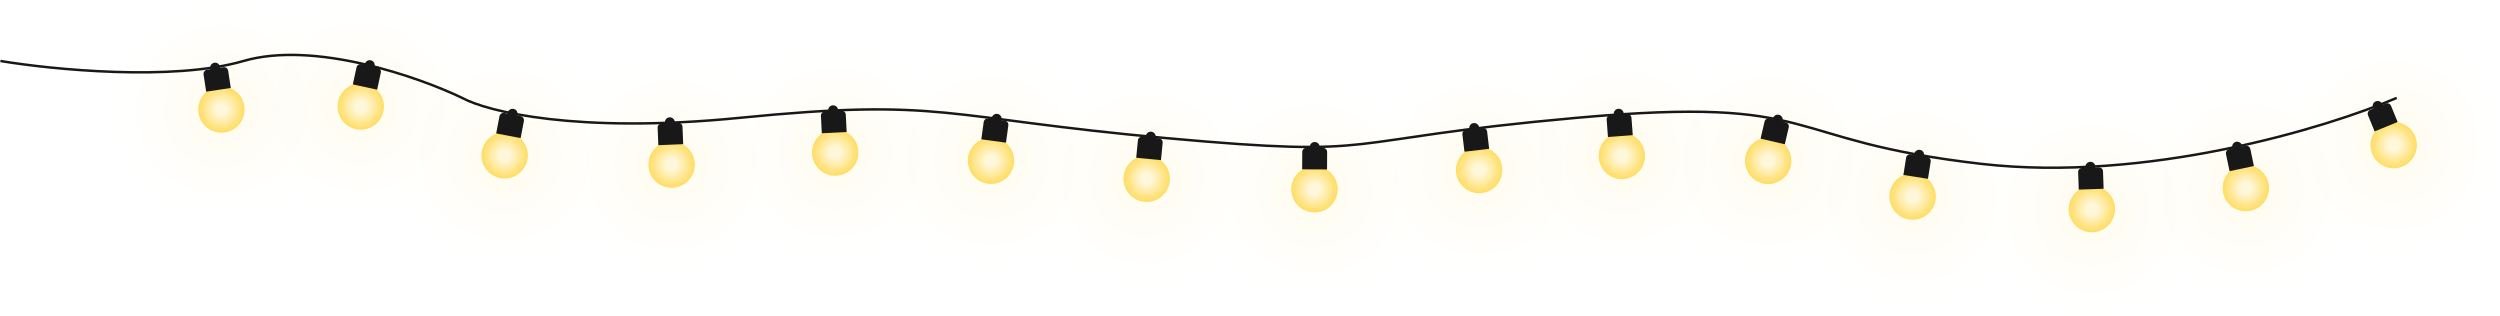
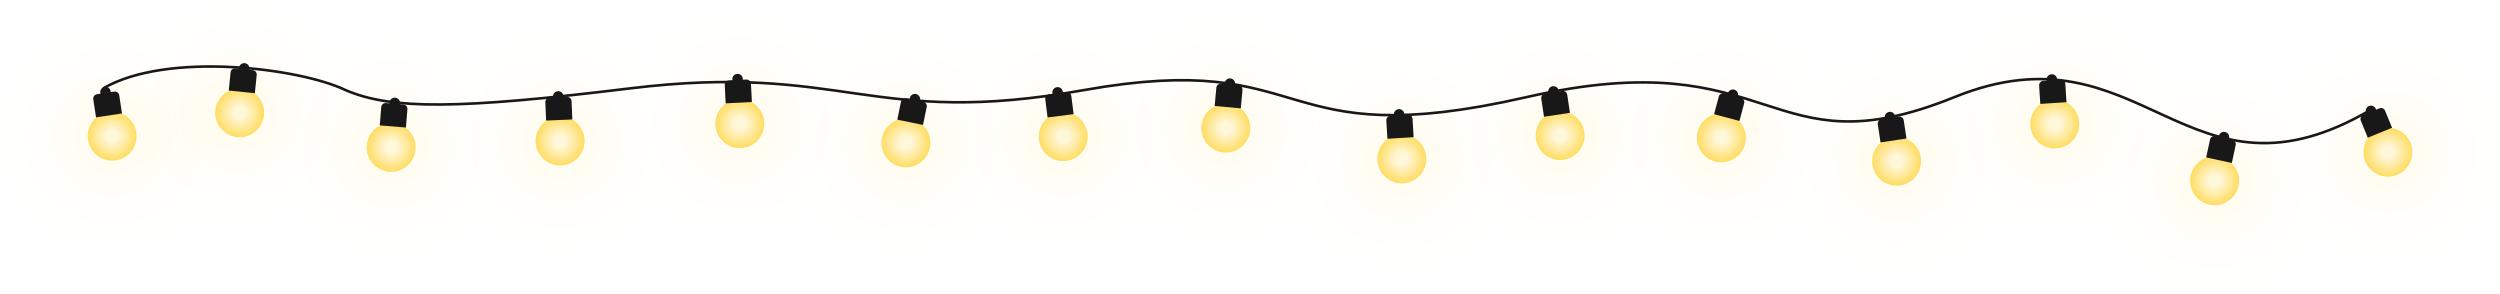
- <svg xmlns="http://www.w3.org/2000/svg" width="3013" height="380" viewBox="0 0 3013 380" fill="none">
+ <svg xmlns="http://www.w3.org/2000/svg" width="2857" height="335" viewBox="0 0 2857 335" fill="none">
  <g filter="url(#filter0_d_408_28119)">
-     <circle cx="2521.12" cy="251.998" r="28" transform="rotate(-1.99014 2521.12 251.998)" fill="url(#paint0_radial_408_28119)" />
-   </g>
-   <path d="M2504.57 207.546C2504.47 204.786 2506.63 202.471 2509.39 202.375L2529.38 201.681C2532.14 201.585 2534.45 203.744 2534.55 206.504L2535.28 227.491L2505.3 228.533L2504.57 207.546Z" fill="#181818" />
-   <circle cx="2519.35" cy="201.029" r="6" transform="rotate(-1.99014 2519.35 201.029)" fill="#181818" />
+     <circle cx="2348.19" cy="141.713" r="28" transform="rotate(-3.72356 2348.19 141.713)" fill="url(#paint0_radial_408_28119)" />
+   </g>
+   <path d="M2330.3 97.782C2330.12 95.026 2332.21 92.647 2334.96 92.468L2354.92 91.169C2357.68 90.99 2360.05 93.078 2360.23 95.834L2361.6 116.789L2331.66 118.738L2330.3 97.782Z" fill="#181818" />
+   <circle cx="2344.88" cy="90.821" r="6" transform="rotate(-3.72356 2344.88 90.8206)" fill="#181818" />
  <g filter="url(#filter1_d_408_28119)">
-     <circle cx="2706.64" cy="226.672" r="28" transform="rotate(-11.8087 2706.64 226.672)" fill="url(#paint1_radial_408_28119)" />
-   </g>
-   <path d="M2682.75 185.694C2682.18 182.991 2683.92 180.342 2686.62 179.776L2706.2 175.684C2708.9 175.118 2711.55 176.852 2712.11 179.555L2716.41 200.11L2687.05 206.249L2682.75 185.694Z" fill="#181818" />
-   <circle cx="2696.2" cy="176.751" r="6" transform="rotate(-11.8087 2696.2 176.751)" fill="#181818" />
+     <circle cx="2530.86" cy="206.533" r="28" transform="rotate(12.0969 2530.86 206.533)" fill="url(#paint1_radial_408_28119)" />
+   </g>
+   <path d="M2525.62 159.389C2526.2 156.689 2528.86 154.969 2531.56 155.548L2551.12 159.739C2553.82 160.318 2555.54 162.976 2554.96 165.676L2550.56 186.21L2521.22 179.923L2525.62 159.389Z" fill="#181818" />
+   <circle cx="2541.55" cy="156.666" r="6" transform="rotate(12.0969 2541.55 156.666)" fill="#181818" />
  <g filter="url(#filter2_d_408_28119)">
-     <circle cx="2884.88" cy="174.885" r="28" transform="rotate(-22.2968 2884.88 174.885)" fill="url(#paint2_radial_408_28119)" />
-   </g>
-   <path d="M2853.93 138.941C2852.88 136.386 2854.1 133.465 2856.65 132.417L2875.16 124.829C2877.71 123.782 2880.63 125.003 2881.68 127.558L2889.65 146.988L2861.89 158.37L2853.93 138.941Z" fill="#181818" />
-   <circle cx="2865.53" cy="127.698" r="6" transform="rotate(-22.2968 2865.53 127.698)" fill="#181818" />
+     <circle cx="2728.88" cy="173.885" r="28" transform="rotate(-22.2968 2728.88 173.885)" fill="url(#paint2_radial_408_28119)" />
+   </g>
+   <path d="M2697.93 137.941C2696.88 135.386 2698.1 132.465 2700.65 131.417L2719.16 123.829C2721.71 122.782 2724.63 124.003 2725.68 126.558L2733.65 145.988L2705.89 157.37L2697.93 137.941Z" fill="#181818" />
+   <circle cx="2709.53" cy="126.698" r="6" transform="rotate(-22.2968 2709.53 126.698)" fill="#181818" />
  <g filter="url(#filter3_d_408_28119)">
-     <circle cx="2305.05" cy="236.902" r="28" transform="rotate(8.94431 2305.05 236.902)" fill="url(#paint3_radial_408_28119)" />
-   </g>
-   <path d="M2297.23 190.117C2297.66 187.389 2300.22 185.526 2302.95 185.955L2322.71 189.064C2325.43 189.494 2327.3 192.053 2326.87 194.781L2323.6 215.526L2293.97 210.861L2297.23 190.117Z" fill="#181818" />
-   <circle cx="2312.98" cy="186.522" r="6" transform="rotate(8.94431 2312.98 186.522)" fill="#181818" />
+     <circle cx="2167.49" cy="184.236" r="28" transform="rotate(-8.61414 2167.49 184.236)" fill="url(#paint3_radial_408_28119)" />
+   </g>
+   <path d="M2145.92 141.99C2145.51 139.26 2147.39 136.711 2150.12 136.298L2169.89 133.302C2172.62 132.889 2175.17 134.767 2175.58 137.497L2178.73 158.26L2149.07 162.753L2145.92 141.99Z" fill="#181818" />
+   <circle cx="2159.85" cy="133.811" r="6" transform="rotate(-8.61414 2159.85 133.811)" fill="#181818" />
  <g filter="url(#filter4_d_408_28119)">
-     <circle cx="2131.01" cy="193.854" r="28" transform="rotate(13.0982 2131.01 193.854)" fill="url(#paint4_radial_408_28119)" />
-   </g>
-   <path d="M2126.6 146.625C2127.23 143.935 2129.91 142.262 2132.6 142.888L2152.08 147.421C2154.77 148.046 2156.45 150.734 2155.82 153.424L2151.06 173.877L2121.84 167.079L2126.6 146.625Z" fill="#181818" />
-   <circle cx="2142.57" cy="144.18" r="6" transform="rotate(13.0982 2142.57 144.18)" fill="#181818" />
+     <circle cx="1967.16" cy="157.535" r="28" transform="rotate(14.9687 1967.16 157.535)" fill="url(#paint4_radial_408_28119)" />
+   </g>
+   <path d="M1964.29 110.188C1965 107.52 1967.74 105.936 1970.41 106.649L1989.73 111.815C1992.4 112.528 1993.98 115.269 1993.27 117.937L1987.85 138.224L1958.86 130.476L1964.29 110.188Z" fill="#181818" />
+   <circle cx="1980.33" cy="108.266" r="6" transform="rotate(14.9687 1980.33 108.266)" fill="#181818" />
  <g filter="url(#filter5_d_408_28119)">
-     <circle cx="1954.64" cy="187.944" r="28" transform="rotate(-4.26543 1954.64 187.944)" fill="url(#paint5_radial_408_28119)" />
-   </g>
-   <path d="M1936.34 144.184C1936.13 141.431 1938.2 139.032 1940.95 138.826L1960.89 137.339C1963.65 137.133 1966.05 139.199 1966.25 141.953L1967.81 162.895L1937.9 165.126L1936.34 144.184Z" fill="#181818" />
-   <circle cx="1950.85" cy="137.085" r="6" transform="rotate(-4.26543 1950.85 137.085)" fill="#181818" />
+     <circle cx="1782.9" cy="154.914" r="28" transform="rotate(-8.58832 1782.9 154.914)" fill="url(#paint5_radial_408_28119)" />
+   </g>
+   <path d="M1761.35 112.659C1760.94 109.929 1762.82 107.381 1765.55 106.969L1785.32 103.982C1788.06 103.569 1790.6 105.449 1791.02 108.179L1794.15 128.944L1764.49 133.424L1761.35 112.659Z" fill="#181818" />
+   <circle cx="1775.29" cy="104.486" r="6" transform="rotate(-8.58832 1775.29 104.486)" fill="#181818" />
  <g filter="url(#filter6_d_408_28119)">
-     <circle cx="1782.65" cy="204.927" r="28" transform="rotate(-6.70332 1782.65 204.927)" fill="url(#paint6_radial_408_28119)" />
-   </g>
-   <path d="M1762.49 161.985C1762.17 159.243 1764.13 156.758 1766.88 156.436L1786.74 154.101C1789.48 153.779 1791.97 155.741 1792.29 158.483L1794.74 179.34L1764.95 182.842L1762.49 161.985Z" fill="#181818" />
-   <circle cx="1776.69" cy="154.275" r="6" transform="rotate(-6.70332 1776.69 154.275)" fill="#181818" />
+     <circle cx="1602" cy="181.615" r="28" transform="rotate(-3.49873 1602 181.615)" fill="url(#paint6_radial_408_28119)" />
+   </g>
+   <path d="M1584.28 137.615C1584.11 134.858 1586.21 132.487 1588.97 132.319L1608.93 131.098C1611.69 130.93 1614.06 133.028 1614.23 135.784L1615.51 156.745L1585.56 158.576L1584.28 137.615Z" fill="#181818" />
+   <circle cx="1598.89" cy="130.71" r="6" transform="rotate(-3.49873 1598.89 130.71)" fill="#181818" />
  <g filter="url(#filter7_d_408_28119)">
-     <circle cx="1584.23" cy="228.149" r="28" transform="rotate(0.30743 1584.23 228.149)" fill="url(#paint7_radial_408_28119)" />
-   </g>
-   <path d="M1569.47 183.07C1569.49 180.308 1571.74 178.082 1574.5 178.097L1594.5 178.204C1597.26 178.219 1599.49 180.469 1599.47 183.231L1599.36 204.23L1569.36 204.069L1569.47 183.07Z" fill="#181818" />
-   <circle cx="1584.5" cy="177.15" r="6" transform="rotate(0.30743 1584.5 177.15)" fill="#181818" />
+     <circle cx="1400.84" cy="146.363" r="28" transform="rotate(5.27636 1400.84 146.363)" fill="url(#paint7_radial_408_28119)" />
+   </g>
+   <path d="M1390.04 100.174C1390.29 97.424 1392.73 95.401 1395.48 95.655L1415.39 97.494C1418.14 97.748 1420.16 100.183 1419.91 102.933L1417.98 123.844L1388.11 121.085L1390.04 100.174Z" fill="#181818" />
+   <circle cx="1405.53" cy="95.579" r="6" transform="rotate(5.27636 1405.53 95.5789)" fill="#181818" />
  <g filter="url(#filter8_d_408_28119)">
-     <circle cx="1381.99" cy="215.453" r="28" transform="rotate(5.49976 1381.99 215.453)" fill="url(#paint8_radial_408_28119)" />
-   </g>
-   <path d="M1371.37 169.223C1371.64 166.474 1374.08 164.461 1376.83 164.725L1396.74 166.642C1399.49 166.907 1401.5 169.349 1401.24 172.098L1399.22 193.002L1369.36 190.126L1371.37 169.223Z" fill="#181818" />
-   <circle cx="1386.88" cy="164.688" r="6" transform="rotate(5.49976 1386.88 164.688)" fill="#181818" />
+     <circle cx="1215.07" cy="156.128" r="28" transform="rotate(-7.23412 1215.07 156.128)" fill="url(#paint8_radial_408_28119)" />
+   </g>
+   <path d="M1194.53 113.375C1194.18 110.635 1196.12 108.133 1198.86 107.785L1218.7 105.267C1221.44 104.919 1223.94 106.858 1224.29 109.597L1226.93 130.43L1197.17 134.208L1194.53 113.375Z" fill="#181818" />
+   <circle cx="1208.65" cy="105.534" r="6" transform="rotate(-7.23412 1208.65 105.534)" fill="#181818" />
  <g filter="url(#filter9_d_408_28119)">
-     <circle cx="1194.32" cy="193.71" r="28" transform="rotate(7.73986 1194.32 193.71)" fill="url(#paint9_radial_408_28119)" />
-   </g>
-   <path d="M1185.52 147.1C1185.89 144.363 1188.41 142.447 1191.15 142.819L1210.97 145.512C1213.7 145.884 1215.62 148.404 1215.25 151.14L1212.42 171.949L1182.69 167.908L1185.52 147.1Z" fill="#181818" />
-   <circle cx="1201.19" cy="143.174" r="6" transform="rotate(7.73986 1201.19 143.174)" fill="#181818" />
+     <circle cx="1035.3" cy="163.276" r="28" transform="rotate(11.6002 1035.3 163.276)" fill="url(#paint9_radial_408_28119)" />
+   </g>
+   <path d="M1029.66 116.179C1030.21 113.473 1032.86 111.731 1035.56 112.286L1055.15 116.308C1057.86 116.863 1059.6 119.506 1059.05 122.211L1054.82 142.782L1025.44 136.75L1029.66 116.179Z" fill="#181818" />
+   <circle cx="1045.56" cy="113.317" r="6" transform="rotate(11.6002 1045.56 113.317)" fill="#181818" />
  <g filter="url(#filter10_d_408_28119)">
-     <circle cx="1006.61" cy="183.848" r="28" transform="rotate(-2.86062 1006.61 183.848)" fill="url(#paint10_radial_408_28119)" />
-   </g>
-   <path d="M989.388 139.653C989.25 136.895 991.374 134.548 994.132 134.41L1014.11 133.412C1016.87 133.274 1019.21 135.398 1019.35 138.156L1020.4 159.13L990.436 160.627L989.388 139.653Z" fill="#181818" />
-   <circle cx="1004.07" cy="132.912" r="6" transform="rotate(-2.86062 1004.07 132.912)" fill="#181818" />
+     <circle cx="845.46" cy="141.335" r="28" transform="rotate(-2.86062 845.46 141.335)" fill="url(#paint10_radial_408_28119)" />
+   </g>
+   <path d="M828.233 97.14C828.096 94.382 830.22 92.034 832.978 91.896L852.953 90.898C855.711 90.76 858.058 92.885 858.196 95.642L859.244 116.616L829.281 118.113L828.233 97.14Z" fill="#181818" />
+   <circle cx="842.915" cy="90.398" r="6" transform="rotate(-2.86062 842.915 90.3985)" fill="#181818" />
  <g filter="url(#filter11_d_408_28119)">
-     <circle cx="809.433" cy="198.337" r="28" transform="rotate(-2.41734 809.433 198.337)" fill="url(#paint11_radial_408_28119)" />
-   </g>
-   <path d="M792.549 154.009C792.432 151.25 794.574 148.919 797.333 148.803L817.316 147.959C820.075 147.843 822.406 149.985 822.522 152.744L823.408 173.725L793.435 174.991L792.549 154.009Z" fill="#181818" />
-   <circle cx="807.282" cy="147.382" r="6" transform="rotate(-2.41734 807.282 147.382)" fill="#181818" />
+     <circle cx="640.084" cy="161.136" r="28" transform="rotate(-2.41734 640.084 161.136)" fill="url(#paint11_radial_408_28119)" />
+   </g>
+   <path d="M623.199 116.809C623.083 114.05 625.225 111.719 627.984 111.603L647.966 110.759C650.725 110.643 653.056 112.785 653.173 115.544L654.058 136.525L624.085 137.79L623.199 116.809Z" fill="#181818" />
+   <circle cx="637.933" cy="110.182" r="6" transform="rotate(-2.41734 637.933 110.182)" fill="#181818" />
  <g filter="url(#filter12_d_408_28119)">
-     <circle cx="608.191" cy="187.189" r="28" transform="rotate(10.8666 608.191 187.189)" fill="url(#paint12_radial_408_28119)" />
-   </g>
-   <path d="M601.944 140.168C602.464 137.456 605.085 135.679 607.797 136.2L627.438 139.97C630.15 140.491 631.926 143.111 631.406 145.823L627.447 166.447L597.985 160.791L601.944 140.168Z" fill="#181818" />
-   <circle cx="617.806" cy="137.103" r="6" transform="rotate(10.8666 617.806 137.103)" fill="#181818" />
+     <circle cx="446.98" cy="168.433" r="28" transform="rotate(4.65852 446.98 168.433)" fill="url(#paint12_radial_408_28119)" />
+   </g>
+   <path d="M435.684 122.363C435.909 119.611 438.322 117.562 441.074 117.786L461.008 119.41C463.76 119.635 465.809 122.048 465.585 124.8L463.88 145.731L433.979 143.294L435.684 122.363Z" fill="#181818" />
+   <circle cx="451.122" cy="117.602" r="6" transform="rotate(4.65852 451.122 117.602)" fill="#181818" />
  <g filter="url(#filter13_d_408_28119)">
-     <circle cx="434.765" cy="128.35" r="28" transform="rotate(12.2791 434.765 128.35)" fill="url(#paint13_radial_408_28119)" />
-   </g>
-   <path d="M429.678 81.19C430.266 78.491 432.929 76.78 435.627 77.367L455.17 81.621C457.868 82.208 459.579 84.872 458.992 87.57L454.526 108.089L425.212 101.709L429.678 81.19Z" fill="#181818" />
-   <circle cx="445.611" cy="78.517" r="6" transform="rotate(12.2791 445.611 78.5171)" fill="#181818" />
+     <circle cx="273.893" cy="128.873" r="28" transform="rotate(5.82384 273.893 128.873)" fill="url(#paint13_radial_408_28119)" />
+   </g>
+   <path d="M263.537 82.583C263.817 79.836 266.271 77.836 269.019 78.116L288.915 80.146C291.663 80.426 293.662 82.88 293.382 85.627L291.251 106.519L261.406 103.475L263.537 82.583Z" fill="#181818" />
+   <circle cx="279.068" cy="78.136" r="6" transform="rotate(5.82384 279.068 78.1361)" fill="#181818" />
  <g filter="url(#filter14_d_408_28119)">
-     <circle cx="266.869" cy="131.972" r="28" transform="rotate(-8.57071 266.869 131.972)" fill="url(#paint14_radial_408_28119)" />
-   </g>
-   <path d="M245.33 89.71C244.919 86.979 246.799 84.432 249.529 84.02L269.306 81.04C272.036 80.628 274.584 82.508 274.995 85.239L278.125 106.004L248.46 110.475L245.33 89.71Z" fill="#181818" />
-   <circle cx="259.269" cy="81.541" r="6" transform="rotate(-8.57071 259.269 81.5414)" fill="#181818" />
-   <path d="M2888.5 118C2804.5 154 2586.8 220.3 2388 197.5C2139.5 169 2201 115 1900 142C1599 169 1676.5 191 1406 166.5C1135.5 142 1137.5 117.5 891.5 142C694.7 161.6 586.5 134.167 557 118C504.667 92.833 378.7 48.7 293.5 73.5C208.3 98.3 62.667 83.833 0.5 73.5" stroke="#181818" stroke-width="3" />
+     <circle cx="128.139" cy="155.614" r="28" transform="rotate(-8.57071 128.139 155.614)" fill="url(#paint14_radial_408_28119)" />
+   </g>
+   <path d="M106.6 113.352C106.188 110.622 108.068 108.074 110.799 107.663L130.576 104.682C133.306 104.271 135.853 106.151 136.265 108.881L139.394 129.647L109.73 134.118L106.6 113.352Z" fill="#181818" />
+   <circle cx="120.538" cy="105.184" r="6" transform="rotate(-8.57071 120.538 105.184)" fill="#181818" />
+   <path d="M2711 124.5C2498.5 250.5 2449.5 23.5 2233.5 111C2017.5 198.5 2031.5 45.5 1744.5 111C1449.87 178.242 1505.87 55.196 1238.5 103C994.5 146.626 965.5 71 720 101C523.687 124.989 447.5 125.5 395 103C342.667 77.833 191 58.5 118 101" stroke="#181818" stroke-width="3" />
  <defs>
-     <filter id="filter0_d_408_28119" x="2393.12" y="123.997" width="256.001" height="256.001" filterUnits="userSpaceOnUse" color-interpolation-filters="sRGB">
-       <feFlood flood-opacity="0" result="BackgroundImageFix" />
-       <feColorMatrix in="SourceAlpha" type="matrix" values="0 0 0 0 0 0 0 0 0 0 0 0 0 0 0 0 0 0 127 0" result="hardAlpha" />
-       <feOffset />
-       <feGaussianBlur stdDeviation="50" />
-       <feComposite in2="hardAlpha" operator="out" />
-       <feColorMatrix type="matrix" values="0 0 0 0 1 0 0 0 0 0.911 0 0 0 0 0.6 0 0 0 1 0" />
-       <feBlend mode="normal" in2="BackgroundImageFix" result="effect1_dropShadow_408_28119" />
-       <feBlend mode="normal" in="SourceGraphic" in2="effect1_dropShadow_408_28119" result="shape" />
-     </filter>
-     <filter id="filter1_d_408_28119" x="2578.63" y="98.666" width="256.011" height="256.011" filterUnits="userSpaceOnUse" color-interpolation-filters="sRGB">
-       <feFlood flood-opacity="0" result="BackgroundImageFix" />
-       <feColorMatrix in="SourceAlpha" type="matrix" values="0 0 0 0 0 0 0 0 0 0 0 0 0 0 0 0 0 0 127 0" result="hardAlpha" />
-       <feOffset />
-       <feGaussianBlur stdDeviation="50" />
-       <feComposite in2="hardAlpha" operator="out" />
-       <feColorMatrix type="matrix" values="0 0 0 0 1 0 0 0 0 0.911 0 0 0 0 0.6 0 0 0 1 0" />
-       <feBlend mode="normal" in2="BackgroundImageFix" result="effect1_dropShadow_408_28119" />
-       <feBlend mode="normal" in="SourceGraphic" in2="effect1_dropShadow_408_28119" result="shape" />
-     </filter>
-     <filter id="filter2_d_408_28119" x="2756.87" y="46.878" width="256.015" height="256.015" filterUnits="userSpaceOnUse" color-interpolation-filters="sRGB">
-       <feFlood flood-opacity="0" result="BackgroundImageFix" />
-       <feColorMatrix in="SourceAlpha" type="matrix" values="0 0 0 0 0 0 0 0 0 0 0 0 0 0 0 0 0 0 127 0" result="hardAlpha" />
-       <feOffset />
-       <feGaussianBlur stdDeviation="50" />
-       <feComposite in2="hardAlpha" operator="out" />
-       <feColorMatrix type="matrix" values="0 0 0 0 1 0 0 0 0 0.911 0 0 0 0 0.6 0 0 0 1 0" />
-       <feBlend mode="normal" in2="BackgroundImageFix" result="effect1_dropShadow_408_28119" />
-       <feBlend mode="normal" in="SourceGraphic" in2="effect1_dropShadow_408_28119" result="shape" />
-     </filter>
-     <filter id="filter3_d_408_28119" x="2177.05" y="108.898" width="256.008" height="256.008" filterUnits="userSpaceOnUse" color-interpolation-filters="sRGB">
-       <feFlood flood-opacity="0" result="BackgroundImageFix" />
-       <feColorMatrix in="SourceAlpha" type="matrix" values="0 0 0 0 0 0 0 0 0 0 0 0 0 0 0 0 0 0 127 0" result="hardAlpha" />
-       <feOffset />
-       <feGaussianBlur stdDeviation="50" />
-       <feComposite in2="hardAlpha" operator="out" />
-       <feColorMatrix type="matrix" values="0 0 0 0 1 0 0 0 0 0.911 0 0 0 0 0.6 0 0 0 1 0" />
-       <feBlend mode="normal" in2="BackgroundImageFix" result="effect1_dropShadow_408_28119" />
-       <feBlend mode="normal" in="SourceGraphic" in2="effect1_dropShadow_408_28119" result="shape" />
-     </filter>
-     <filter id="filter4_d_408_28119" x="2003.01" y="65.847" width="256.012" height="256.012" filterUnits="userSpaceOnUse" color-interpolation-filters="sRGB">
-       <feFlood flood-opacity="0" result="BackgroundImageFix" />
-       <feColorMatrix in="SourceAlpha" type="matrix" values="0 0 0 0 0 0 0 0 0 0 0 0 0 0 0 0 0 0 127 0" result="hardAlpha" />
-       <feOffset />
-       <feGaussianBlur stdDeviation="50" />
-       <feComposite in2="hardAlpha" operator="out" />
-       <feColorMatrix type="matrix" values="0 0 0 0 1 0 0 0 0 0.911 0 0 0 0 0.6 0 0 0 1 0" />
-       <feBlend mode="normal" in2="BackgroundImageFix" result="effect1_dropShadow_408_28119" />
-       <feBlend mode="normal" in="SourceGraphic" in2="effect1_dropShadow_408_28119" result="shape" />
-     </filter>
-     <filter id="filter5_d_408_28119" x="1826.64" y="59.943" width="256.003" height="256.003" filterUnits="userSpaceOnUse" color-interpolation-filters="sRGB">
-       <feFlood flood-opacity="0" result="BackgroundImageFix" />
-       <feColorMatrix in="SourceAlpha" type="matrix" values="0 0 0 0 0 0 0 0 0 0 0 0 0 0 0 0 0 0 127 0" result="hardAlpha" />
-       <feOffset />
-       <feGaussianBlur stdDeviation="50" />
-       <feComposite in2="hardAlpha" operator="out" />
-       <feColorMatrix type="matrix" values="0 0 0 0 1 0 0 0 0 0.911 0 0 0 0 0.6 0 0 0 1 0" />
-       <feBlend mode="normal" in2="BackgroundImageFix" result="effect1_dropShadow_408_28119" />
-       <feBlend mode="normal" in="SourceGraphic" in2="effect1_dropShadow_408_28119" result="shape" />
-     </filter>
-     <filter id="filter6_d_408_28119" x="1654.64" y="76.924" width="256.005" height="256.005" filterUnits="userSpaceOnUse" color-interpolation-filters="sRGB">
-       <feFlood flood-opacity="0" result="BackgroundImageFix" />
-       <feColorMatrix in="SourceAlpha" type="matrix" values="0 0 0 0 0 0 0 0 0 0 0 0 0 0 0 0 0 0 127 0" result="hardAlpha" />
-       <feOffset />
-       <feGaussianBlur stdDeviation="50" />
-       <feComposite in2="hardAlpha" operator="out" />
-       <feColorMatrix type="matrix" values="0 0 0 0 1 0 0 0 0 0.911 0 0 0 0 0.6 0 0 0 1 0" />
-       <feBlend mode="normal" in2="BackgroundImageFix" result="effect1_dropShadow_408_28119" />
-       <feBlend mode="normal" in="SourceGraphic" in2="effect1_dropShadow_408_28119" result="shape" />
-     </filter>
-     <filter id="filter7_d_408_28119" x="1456.23" y="100.149" width="256" height="256" filterUnits="userSpaceOnUse" color-interpolation-filters="sRGB">
-       <feFlood flood-opacity="0" result="BackgroundImageFix" />
-       <feColorMatrix in="SourceAlpha" type="matrix" values="0 0 0 0 0 0 0 0 0 0 0 0 0 0 0 0 0 0 127 0" result="hardAlpha" />
-       <feOffset />
-       <feGaussianBlur stdDeviation="50" />
-       <feComposite in2="hardAlpha" operator="out" />
-       <feColorMatrix type="matrix" values="0 0 0 0 1 0 0 0 0 0.911 0 0 0 0 0.6 0 0 0 1 0" />
-       <feBlend mode="normal" in2="BackgroundImageFix" result="effect1_dropShadow_408_28119" />
-       <feBlend mode="normal" in="SourceGraphic" in2="effect1_dropShadow_408_28119" result="shape" />
-     </filter>
-     <filter id="filter8_d_408_28119" x="1253.99" y="87.451" width="256.004" height="256.004" filterUnits="userSpaceOnUse" color-interpolation-filters="sRGB">
-       <feFlood flood-opacity="0" result="BackgroundImageFix" />
-       <feColorMatrix in="SourceAlpha" type="matrix" values="0 0 0 0 0 0 0 0 0 0 0 0 0 0 0 0 0 0 127 0" result="hardAlpha" />
-       <feOffset />
-       <feGaussianBlur stdDeviation="50" />
-       <feComposite in2="hardAlpha" operator="out" />
-       <feColorMatrix type="matrix" values="0 0 0 0 1 0 0 0 0 0.911 0 0 0 0 0.6 0 0 0 1 0" />
-       <feBlend mode="normal" in2="BackgroundImageFix" result="effect1_dropShadow_408_28119" />
-       <feBlend mode="normal" in="SourceGraphic" in2="effect1_dropShadow_408_28119" result="shape" />
-     </filter>
-     <filter id="filter9_d_408_28119" x="1066.32" y="65.706" width="256.007" height="256.007" filterUnits="userSpaceOnUse" color-interpolation-filters="sRGB">
-       <feFlood flood-opacity="0" result="BackgroundImageFix" />
-       <feColorMatrix in="SourceAlpha" type="matrix" values="0 0 0 0 0 0 0 0 0 0 0 0 0 0 0 0 0 0 127 0" result="hardAlpha" />
-       <feOffset />
-       <feGaussianBlur stdDeviation="50" />
-       <feComposite in2="hardAlpha" operator="out" />
-       <feColorMatrix type="matrix" values="0 0 0 0 1 0 0 0 0 0.911 0 0 0 0 0.6 0 0 0 1 0" />
-       <feBlend mode="normal" in2="BackgroundImageFix" result="effect1_dropShadow_408_28119" />
-       <feBlend mode="normal" in="SourceGraphic" in2="effect1_dropShadow_408_28119" result="shape" />
-     </filter>
-     <filter id="filter10_d_408_28119" x="878.614" y="55.848" width="256.001" height="256.001" filterUnits="userSpaceOnUse" color-interpolation-filters="sRGB">
-       <feFlood flood-opacity="0" result="BackgroundImageFix" />
-       <feColorMatrix in="SourceAlpha" type="matrix" values="0 0 0 0 0 0 0 0 0 0 0 0 0 0 0 0 0 0 127 0" result="hardAlpha" />
-       <feOffset />
-       <feGaussianBlur stdDeviation="50" />
-       <feComposite in2="hardAlpha" operator="out" />
-       <feColorMatrix type="matrix" values="0 0 0 0 1 0 0 0 0 0.911 0 0 0 0 0.6 0 0 0 1 0" />
-       <feBlend mode="normal" in2="BackgroundImageFix" result="effect1_dropShadow_408_28119" />
-       <feBlend mode="normal" in="SourceGraphic" in2="effect1_dropShadow_408_28119" result="shape" />
-     </filter>
-     <filter id="filter11_d_408_28119" x="681.433" y="70.336" width="256.001" height="256.001" filterUnits="userSpaceOnUse" color-interpolation-filters="sRGB">
-       <feFlood flood-opacity="0" result="BackgroundImageFix" />
-       <feColorMatrix in="SourceAlpha" type="matrix" values="0 0 0 0 0 0 0 0 0 0 0 0 0 0 0 0 0 0 127 0" result="hardAlpha" />
-       <feOffset />
-       <feGaussianBlur stdDeviation="50" />
-       <feComposite in2="hardAlpha" operator="out" />
-       <feColorMatrix type="matrix" values="0 0 0 0 1 0 0 0 0 0.911 0 0 0 0 0.6 0 0 0 1 0" />
-       <feBlend mode="normal" in2="BackgroundImageFix" result="effect1_dropShadow_408_28119" />
-       <feBlend mode="normal" in="SourceGraphic" in2="effect1_dropShadow_408_28119" result="shape" />
-     </filter>
-     <filter id="filter12_d_408_28119" x="480.186" y="59.183" width="256.01" height="256.01" filterUnits="userSpaceOnUse" color-interpolation-filters="sRGB">
-       <feFlood flood-opacity="0" result="BackgroundImageFix" />
-       <feColorMatrix in="SourceAlpha" type="matrix" values="0 0 0 0 0 0 0 0 0 0 0 0 0 0 0 0 0 0 127 0" result="hardAlpha" />
-       <feOffset />
-       <feGaussianBlur stdDeviation="50" />
-       <feComposite in2="hardAlpha" operator="out" />
-       <feColorMatrix type="matrix" values="0 0 0 0 1 0 0 0 0 0.911 0 0 0 0 0.6 0 0 0 1 0" />
-       <feBlend mode="normal" in2="BackgroundImageFix" result="effect1_dropShadow_408_28119" />
-       <feBlend mode="normal" in="SourceGraphic" in2="effect1_dropShadow_408_28119" result="shape" />
-     </filter>
-     <filter id="filter13_d_408_28119" x="306.759" y="0.344" width="256.012" height="256.012" filterUnits="userSpaceOnUse" color-interpolation-filters="sRGB">
-       <feFlood flood-opacity="0" result="BackgroundImageFix" />
-       <feColorMatrix in="SourceAlpha" type="matrix" values="0 0 0 0 0 0 0 0 0 0 0 0 0 0 0 0 0 0 127 0" result="hardAlpha" />
-       <feOffset />
-       <feGaussianBlur stdDeviation="50" />
-       <feComposite in2="hardAlpha" operator="out" />
-       <feColorMatrix type="matrix" values="0 0 0 0 1 0 0 0 0 0.911 0 0 0 0 0.6 0 0 0 1 0" />
-       <feBlend mode="normal" in2="BackgroundImageFix" result="effect1_dropShadow_408_28119" />
-       <feBlend mode="normal" in="SourceGraphic" in2="effect1_dropShadow_408_28119" result="shape" />
-     </filter>
-     <filter id="filter14_d_408_28119" x="138.865" y="3.968" width="256.008" height="256.008" filterUnits="userSpaceOnUse" color-interpolation-filters="sRGB">
-       <feFlood flood-opacity="0" result="BackgroundImageFix" />
-       <feColorMatrix in="SourceAlpha" type="matrix" values="0 0 0 0 0 0 0 0 0 0 0 0 0 0 0 0 0 0 127 0" result="hardAlpha" />
-       <feOffset />
-       <feGaussianBlur stdDeviation="50" />
-       <feComposite in2="hardAlpha" operator="out" />
-       <feColorMatrix type="matrix" values="0 0 0 0 1 0 0 0 0 0.911 0 0 0 0 0.6 0 0 0 1 0" />
-       <feBlend mode="normal" in2="BackgroundImageFix" result="effect1_dropShadow_408_28119" />
-       <feBlend mode="normal" in="SourceGraphic" in2="effect1_dropShadow_408_28119" result="shape" />
-     </filter>
-     <radialGradient id="paint0_radial_408_28119" cx="0" cy="0" r="1" gradientUnits="userSpaceOnUse" gradientTransform="translate(2521.12 251.998) rotate(90) scale(44.5)">
-       <stop offset="0.146" stop-color="#FFF7DA" />
-       <stop offset="1" stop-color="#FFC806" />
-     </radialGradient>
-     <radialGradient id="paint1_radial_408_28119" cx="0" cy="0" r="1" gradientUnits="userSpaceOnUse" gradientTransform="translate(2706.64 226.672) rotate(90) scale(44.5)">
-       <stop offset="0.146" stop-color="#FFF7DA" />
-       <stop offset="1" stop-color="#FFC806" />
-     </radialGradient>
-     <radialGradient id="paint2_radial_408_28119" cx="0" cy="0" r="1" gradientUnits="userSpaceOnUse" gradientTransform="translate(2884.88 174.885) rotate(90) scale(44.5)">
-       <stop offset="0.146" stop-color="#FFF7DA" />
-       <stop offset="1" stop-color="#FFC806" />
-     </radialGradient>
-     <radialGradient id="paint3_radial_408_28119" cx="0" cy="0" r="1" gradientUnits="userSpaceOnUse" gradientTransform="translate(2305.05 236.902) rotate(90) scale(44.5)">
-       <stop offset="0.146" stop-color="#FFF7DA" />
-       <stop offset="1" stop-color="#FFC806" />
-     </radialGradient>
-     <radialGradient id="paint4_radial_408_28119" cx="0" cy="0" r="1" gradientUnits="userSpaceOnUse" gradientTransform="translate(2131.01 193.853) rotate(90) scale(44.5)">
-       <stop offset="0.146" stop-color="#FFF7DA" />
-       <stop offset="1" stop-color="#FFC806" />
-     </radialGradient>
-     <radialGradient id="paint5_radial_408_28119" cx="0" cy="0" r="1" gradientUnits="userSpaceOnUse" gradientTransform="translate(1954.64 187.944) rotate(90) scale(44.5)">
-       <stop offset="0.146" stop-color="#FFF7DA" />
-       <stop offset="1" stop-color="#FFC806" />
-     </radialGradient>
-     <radialGradient id="paint6_radial_408_28119" cx="0" cy="0" r="1" gradientUnits="userSpaceOnUse" gradientTransform="translate(1782.64 204.927) rotate(90) scale(44.5)">
-       <stop offset="0.146" stop-color="#FFF7DA" />
-       <stop offset="1" stop-color="#FFC806" />
-     </radialGradient>
-     <radialGradient id="paint7_radial_408_28119" cx="0" cy="0" r="1" gradientUnits="userSpaceOnUse" gradientTransform="translate(1584.23 228.149) rotate(90) scale(44.5)">
-       <stop offset="0.146" stop-color="#FFF7DA" />
-       <stop offset="1" stop-color="#FFC806" />
-     </radialGradient>
-     <radialGradient id="paint8_radial_408_28119" cx="0" cy="0" r="1" gradientUnits="userSpaceOnUse" gradientTransform="translate(1381.99 215.453) rotate(90) scale(44.5)">
-       <stop offset="0.146" stop-color="#FFF7DA" />
-       <stop offset="1" stop-color="#FFC806" />
-     </radialGradient>
-     <radialGradient id="paint9_radial_408_28119" cx="0" cy="0" r="1" gradientUnits="userSpaceOnUse" gradientTransform="translate(1194.32 193.71) rotate(90) scale(44.5)">
-       <stop offset="0.146" stop-color="#FFF7DA" />
-       <stop offset="1" stop-color="#FFC806" />
-     </radialGradient>
-     <radialGradient id="paint10_radial_408_28119" cx="0" cy="0" r="1" gradientUnits="userSpaceOnUse" gradientTransform="translate(1006.61 183.848) rotate(90) scale(44.5)">
-       <stop offset="0.146" stop-color="#FFF7DA" />
-       <stop offset="1" stop-color="#FFC806" />
-     </radialGradient>
-     <radialGradient id="paint11_radial_408_28119" cx="0" cy="0" r="1" gradientUnits="userSpaceOnUse" gradientTransform="translate(809.433 198.337) rotate(90) scale(44.5)">
-       <stop offset="0.146" stop-color="#FFF7DA" />
-       <stop offset="1" stop-color="#FFC806" />
-     </radialGradient>
-     <radialGradient id="paint12_radial_408_28119" cx="0" cy="0" r="1" gradientUnits="userSpaceOnUse" gradientTransform="translate(608.191 187.189) rotate(90) scale(44.5)">
-       <stop offset="0.146" stop-color="#FFF7DA" />
-       <stop offset="1" stop-color="#FFC806" />
-     </radialGradient>
-     <radialGradient id="paint13_radial_408_28119" cx="0" cy="0" r="1" gradientUnits="userSpaceOnUse" gradientTransform="translate(434.765 128.35) rotate(90) scale(44.5)">
-       <stop offset="0.146" stop-color="#FFF7DA" />
-       <stop offset="1" stop-color="#FFC806" />
-     </radialGradient>
-     <radialGradient id="paint14_radial_408_28119" cx="0" cy="0" r="1" gradientUnits="userSpaceOnUse" gradientTransform="translate(266.869 131.972) rotate(90) scale(44.5)">
+     <filter id="filter0_d_408_28119" x="2220.19" y="13.712" width="256.002" height="256.002" filterUnits="userSpaceOnUse" color-interpolation-filters="sRGB">
+       <feFlood flood-opacity="0" result="BackgroundImageFix" />
+       <feColorMatrix in="SourceAlpha" type="matrix" values="0 0 0 0 0 0 0 0 0 0 0 0 0 0 0 0 0 0 127 0" result="hardAlpha" />
+       <feOffset />
+       <feGaussianBlur stdDeviation="50" />
+       <feComposite in2="hardAlpha" operator="out" />
+       <feColorMatrix type="matrix" values="0 0 0 0 1 0 0 0 0 0.911 0 0 0 0 0.6 0 0 0 1 0" />
+       <feBlend mode="normal" in2="BackgroundImageFix" result="effect1_dropShadow_408_28119" />
+       <feBlend mode="normal" in="SourceGraphic" in2="effect1_dropShadow_408_28119" result="shape" />
+     </filter>
+     <filter id="filter1_d_408_28119" x="2402.85" y="78.528" width="256.012" height="256.012" filterUnits="userSpaceOnUse" color-interpolation-filters="sRGB">
+       <feFlood flood-opacity="0" result="BackgroundImageFix" />
+       <feColorMatrix in="SourceAlpha" type="matrix" values="0 0 0 0 0 0 0 0 0 0 0 0 0 0 0 0 0 0 127 0" result="hardAlpha" />
+       <feOffset />
+       <feGaussianBlur stdDeviation="50" />
+       <feComposite in2="hardAlpha" operator="out" />
+       <feColorMatrix type="matrix" values="0 0 0 0 1 0 0 0 0 0.911 0 0 0 0 0.6 0 0 0 1 0" />
+       <feBlend mode="normal" in2="BackgroundImageFix" result="effect1_dropShadow_408_28119" />
+       <feBlend mode="normal" in="SourceGraphic" in2="effect1_dropShadow_408_28119" result="shape" />
+     </filter>
+     <filter id="filter2_d_408_28119" x="2600.87" y="45.878" width="256.015" height="256.015" filterUnits="userSpaceOnUse" color-interpolation-filters="sRGB">
+       <feFlood flood-opacity="0" result="BackgroundImageFix" />
+       <feColorMatrix in="SourceAlpha" type="matrix" values="0 0 0 0 0 0 0 0 0 0 0 0 0 0 0 0 0 0 127 0" result="hardAlpha" />
+       <feOffset />
+       <feGaussianBlur stdDeviation="50" />
+       <feComposite in2="hardAlpha" operator="out" />
+       <feColorMatrix type="matrix" values="0 0 0 0 1 0 0 0 0 0.911 0 0 0 0 0.6 0 0 0 1 0" />
+       <feBlend mode="normal" in2="BackgroundImageFix" result="effect1_dropShadow_408_28119" />
+       <feBlend mode="normal" in="SourceGraphic" in2="effect1_dropShadow_408_28119" result="shape" />
+     </filter>
+     <filter id="filter3_d_408_28119" x="2039.49" y="56.232" width="256.008" height="256.008" filterUnits="userSpaceOnUse" color-interpolation-filters="sRGB">
+       <feFlood flood-opacity="0" result="BackgroundImageFix" />
+       <feColorMatrix in="SourceAlpha" type="matrix" values="0 0 0 0 0 0 0 0 0 0 0 0 0 0 0 0 0 0 127 0" result="hardAlpha" />
+       <feOffset />
+       <feGaussianBlur stdDeviation="50" />
+       <feComposite in2="hardAlpha" operator="out" />
+       <feColorMatrix type="matrix" values="0 0 0 0 1 0 0 0 0 0.911 0 0 0 0 0.6 0 0 0 1 0" />
+       <feBlend mode="normal" in2="BackgroundImageFix" result="effect1_dropShadow_408_28119" />
+       <feBlend mode="normal" in="SourceGraphic" in2="effect1_dropShadow_408_28119" result="shape" />
+     </filter>
+     <filter id="filter4_d_408_28119" x="1839.15" y="29.529" width="256.014" height="256.014" filterUnits="userSpaceOnUse" color-interpolation-filters="sRGB">
+       <feFlood flood-opacity="0" result="BackgroundImageFix" />
+       <feColorMatrix in="SourceAlpha" type="matrix" values="0 0 0 0 0 0 0 0 0 0 0 0 0 0 0 0 0 0 127 0" result="hardAlpha" />
+       <feOffset />
+       <feGaussianBlur stdDeviation="50" />
+       <feComposite in2="hardAlpha" operator="out" />
+       <feColorMatrix type="matrix" values="0 0 0 0 1 0 0 0 0 0.911 0 0 0 0 0.6 0 0 0 1 0" />
+       <feBlend mode="normal" in2="BackgroundImageFix" result="effect1_dropShadow_408_28119" />
+       <feBlend mode="normal" in="SourceGraphic" in2="effect1_dropShadow_408_28119" result="shape" />
+     </filter>
+     <filter id="filter5_d_408_28119" x="1654.9" y="26.911" width="256.008" height="256.008" filterUnits="userSpaceOnUse" color-interpolation-filters="sRGB">
+       <feFlood flood-opacity="0" result="BackgroundImageFix" />
+       <feColorMatrix in="SourceAlpha" type="matrix" values="0 0 0 0 0 0 0 0 0 0 0 0 0 0 0 0 0 0 127 0" result="hardAlpha" />
+       <feOffset />
+       <feGaussianBlur stdDeviation="50" />
+       <feComposite in2="hardAlpha" operator="out" />
+       <feColorMatrix type="matrix" values="0 0 0 0 1 0 0 0 0 0.911 0 0 0 0 0.6 0 0 0 1 0" />
+       <feBlend mode="normal" in2="BackgroundImageFix" result="effect1_dropShadow_408_28119" />
+       <feBlend mode="normal" in="SourceGraphic" in2="effect1_dropShadow_408_28119" result="shape" />
+     </filter>
+     <filter id="filter6_d_408_28119" x="1474" y="53.614" width="256.002" height="256.002" filterUnits="userSpaceOnUse" color-interpolation-filters="sRGB">
+       <feFlood flood-opacity="0" result="BackgroundImageFix" />
+       <feColorMatrix in="SourceAlpha" type="matrix" values="0 0 0 0 0 0 0 0 0 0 0 0 0 0 0 0 0 0 127 0" result="hardAlpha" />
+       <feOffset />
+       <feGaussianBlur stdDeviation="50" />
+       <feComposite in2="hardAlpha" operator="out" />
+       <feColorMatrix type="matrix" values="0 0 0 0 1 0 0 0 0 0.911 0 0 0 0 0.6 0 0 0 1 0" />
+       <feBlend mode="normal" in2="BackgroundImageFix" result="effect1_dropShadow_408_28119" />
+       <feBlend mode="normal" in="SourceGraphic" in2="effect1_dropShadow_408_28119" result="shape" />
+     </filter>
+     <filter id="filter7_d_408_28119" x="1272.83" y="18.361" width="256.004" height="256.004" filterUnits="userSpaceOnUse" color-interpolation-filters="sRGB">
+       <feFlood flood-opacity="0" result="BackgroundImageFix" />
+       <feColorMatrix in="SourceAlpha" type="matrix" values="0 0 0 0 0 0 0 0 0 0 0 0 0 0 0 0 0 0 127 0" result="hardAlpha" />
+       <feOffset />
+       <feGaussianBlur stdDeviation="50" />
+       <feComposite in2="hardAlpha" operator="out" />
+       <feColorMatrix type="matrix" values="0 0 0 0 1 0 0 0 0 0.911 0 0 0 0 0.6 0 0 0 1 0" />
+       <feBlend mode="normal" in2="BackgroundImageFix" result="effect1_dropShadow_408_28119" />
+       <feBlend mode="normal" in="SourceGraphic" in2="effect1_dropShadow_408_28119" result="shape" />
+     </filter>
+     <filter id="filter8_d_408_28119" x="1087.07" y="28.125" width="256.006" height="256.006" filterUnits="userSpaceOnUse" color-interpolation-filters="sRGB">
+       <feFlood flood-opacity="0" result="BackgroundImageFix" />
+       <feColorMatrix in="SourceAlpha" type="matrix" values="0 0 0 0 0 0 0 0 0 0 0 0 0 0 0 0 0 0 127 0" result="hardAlpha" />
+       <feOffset />
+       <feGaussianBlur stdDeviation="50" />
+       <feComposite in2="hardAlpha" operator="out" />
+       <feColorMatrix type="matrix" values="0 0 0 0 1 0 0 0 0 0.911 0 0 0 0 0.6 0 0 0 1 0" />
+       <feBlend mode="normal" in2="BackgroundImageFix" result="effect1_dropShadow_408_28119" />
+       <feBlend mode="normal" in="SourceGraphic" in2="effect1_dropShadow_408_28119" result="shape" />
+     </filter>
+     <filter id="filter9_d_408_28119" x="907.298" y="35.27" width="256.011" height="256.011" filterUnits="userSpaceOnUse" color-interpolation-filters="sRGB">
+       <feFlood flood-opacity="0" result="BackgroundImageFix" />
+       <feColorMatrix in="SourceAlpha" type="matrix" values="0 0 0 0 0 0 0 0 0 0 0 0 0 0 0 0 0 0 127 0" result="hardAlpha" />
+       <feOffset />
+       <feGaussianBlur stdDeviation="50" />
+       <feComposite in2="hardAlpha" operator="out" />
+       <feColorMatrix type="matrix" values="0 0 0 0 1 0 0 0 0 0.911 0 0 0 0 0.6 0 0 0 1 0" />
+       <feBlend mode="normal" in2="BackgroundImageFix" result="effect1_dropShadow_408_28119" />
+       <feBlend mode="normal" in="SourceGraphic" in2="effect1_dropShadow_408_28119" result="shape" />
+     </filter>
+     <filter id="filter10_d_408_28119" x="717.46" y="13.334" width="256.001" height="256.001" filterUnits="userSpaceOnUse" color-interpolation-filters="sRGB">
+       <feFlood flood-opacity="0" result="BackgroundImageFix" />
+       <feColorMatrix in="SourceAlpha" type="matrix" values="0 0 0 0 0 0 0 0 0 0 0 0 0 0 0 0 0 0 127 0" result="hardAlpha" />
+       <feOffset />
+       <feGaussianBlur stdDeviation="50" />
+       <feComposite in2="hardAlpha" operator="out" />
+       <feColorMatrix type="matrix" values="0 0 0 0 1 0 0 0 0 0.911 0 0 0 0 0.6 0 0 0 1 0" />
+       <feBlend mode="normal" in2="BackgroundImageFix" result="effect1_dropShadow_408_28119" />
+       <feBlend mode="normal" in="SourceGraphic" in2="effect1_dropShadow_408_28119" result="shape" />
+     </filter>
+     <filter id="filter11_d_408_28119" x="512.083" y="33.136" width="256.001" height="256.001" filterUnits="userSpaceOnUse" color-interpolation-filters="sRGB">
+       <feFlood flood-opacity="0" result="BackgroundImageFix" />
+       <feColorMatrix in="SourceAlpha" type="matrix" values="0 0 0 0 0 0 0 0 0 0 0 0 0 0 0 0 0 0 127 0" result="hardAlpha" />
+       <feOffset />
+       <feGaussianBlur stdDeviation="50" />
+       <feComposite in2="hardAlpha" operator="out" />
+       <feColorMatrix type="matrix" values="0 0 0 0 1 0 0 0 0 0.911 0 0 0 0 0.6 0 0 0 1 0" />
+       <feBlend mode="normal" in2="BackgroundImageFix" result="effect1_dropShadow_408_28119" />
+       <feBlend mode="normal" in="SourceGraphic" in2="effect1_dropShadow_408_28119" result="shape" />
+     </filter>
+     <filter id="filter12_d_408_28119" x="318.978" y="40.432" width="256.003" height="256.003" filterUnits="userSpaceOnUse" color-interpolation-filters="sRGB">
+       <feFlood flood-opacity="0" result="BackgroundImageFix" />
+       <feColorMatrix in="SourceAlpha" type="matrix" values="0 0 0 0 0 0 0 0 0 0 0 0 0 0 0 0 0 0 127 0" result="hardAlpha" />
+       <feOffset />
+       <feGaussianBlur stdDeviation="50" />
+       <feComposite in2="hardAlpha" operator="out" />
+       <feColorMatrix type="matrix" values="0 0 0 0 1 0 0 0 0 0.911 0 0 0 0 0.6 0 0 0 1 0" />
+       <feBlend mode="normal" in2="BackgroundImageFix" result="effect1_dropShadow_408_28119" />
+       <feBlend mode="normal" in="SourceGraphic" in2="effect1_dropShadow_408_28119" result="shape" />
+     </filter>
+     <filter id="filter13_d_408_28119" x="145.891" y="0.871" width="256.004" height="256.004" filterUnits="userSpaceOnUse" color-interpolation-filters="sRGB">
+       <feFlood flood-opacity="0" result="BackgroundImageFix" />
+       <feColorMatrix in="SourceAlpha" type="matrix" values="0 0 0 0 0 0 0 0 0 0 0 0 0 0 0 0 0 0 127 0" result="hardAlpha" />
+       <feOffset />
+       <feGaussianBlur stdDeviation="50" />
+       <feComposite in2="hardAlpha" operator="out" />
+       <feColorMatrix type="matrix" values="0 0 0 0 1 0 0 0 0 0.911 0 0 0 0 0.6 0 0 0 1 0" />
+       <feBlend mode="normal" in2="BackgroundImageFix" result="effect1_dropShadow_408_28119" />
+       <feBlend mode="normal" in="SourceGraphic" in2="effect1_dropShadow_408_28119" result="shape" />
+     </filter>
+     <filter id="filter14_d_408_28119" x="0.135" y="27.61" width="256.008" height="256.008" filterUnits="userSpaceOnUse" color-interpolation-filters="sRGB">
+       <feFlood flood-opacity="0" result="BackgroundImageFix" />
+       <feColorMatrix in="SourceAlpha" type="matrix" values="0 0 0 0 0 0 0 0 0 0 0 0 0 0 0 0 0 0 127 0" result="hardAlpha" />
+       <feOffset />
+       <feGaussianBlur stdDeviation="50" />
+       <feComposite in2="hardAlpha" operator="out" />
+       <feColorMatrix type="matrix" values="0 0 0 0 1 0 0 0 0 0.911 0 0 0 0 0.6 0 0 0 1 0" />
+       <feBlend mode="normal" in2="BackgroundImageFix" result="effect1_dropShadow_408_28119" />
+       <feBlend mode="normal" in="SourceGraphic" in2="effect1_dropShadow_408_28119" result="shape" />
+     </filter>
+     <radialGradient id="paint0_radial_408_28119" cx="0" cy="0" r="1" gradientUnits="userSpaceOnUse" gradientTransform="translate(2348.19 141.713) rotate(90) scale(44.5)">
+       <stop offset="0.146" stop-color="#FFF7DA" />
+       <stop offset="1" stop-color="#FFC806" />
+     </radialGradient>
+     <radialGradient id="paint1_radial_408_28119" cx="0" cy="0" r="1" gradientUnits="userSpaceOnUse" gradientTransform="translate(2530.86 206.533) rotate(90) scale(44.5)">
+       <stop offset="0.146" stop-color="#FFF7DA" />
+       <stop offset="1" stop-color="#FFC806" />
+     </radialGradient>
+     <radialGradient id="paint2_radial_408_28119" cx="0" cy="0" r="1" gradientUnits="userSpaceOnUse" gradientTransform="translate(2728.88 173.885) rotate(90) scale(44.5)">
+       <stop offset="0.146" stop-color="#FFF7DA" />
+       <stop offset="1" stop-color="#FFC806" />
+     </radialGradient>
+     <radialGradient id="paint3_radial_408_28119" cx="0" cy="0" r="1" gradientUnits="userSpaceOnUse" gradientTransform="translate(2167.49 184.236) rotate(90) scale(44.5)">
+       <stop offset="0.146" stop-color="#FFF7DA" />
+       <stop offset="1" stop-color="#FFC806" />
+     </radialGradient>
+     <radialGradient id="paint4_radial_408_28119" cx="0" cy="0" r="1" gradientUnits="userSpaceOnUse" gradientTransform="translate(1967.16 157.535) rotate(90) scale(44.5)">
+       <stop offset="0.146" stop-color="#FFF7DA" />
+       <stop offset="1" stop-color="#FFC806" />
+     </radialGradient>
+     <radialGradient id="paint5_radial_408_28119" cx="0" cy="0" r="1" gradientUnits="userSpaceOnUse" gradientTransform="translate(1782.9 154.914) rotate(90) scale(44.5)">
+       <stop offset="0.146" stop-color="#FFF7DA" />
+       <stop offset="1" stop-color="#FFC806" />
+     </radialGradient>
+     <radialGradient id="paint6_radial_408_28119" cx="0" cy="0" r="1" gradientUnits="userSpaceOnUse" gradientTransform="translate(1602 181.615) rotate(90) scale(44.5)">
+       <stop offset="0.146" stop-color="#FFF7DA" />
+       <stop offset="1" stop-color="#FFC806" />
+     </radialGradient>
+     <radialGradient id="paint7_radial_408_28119" cx="0" cy="0" r="1" gradientUnits="userSpaceOnUse" gradientTransform="translate(1400.84 146.363) rotate(90) scale(44.5)">
+       <stop offset="0.146" stop-color="#FFF7DA" />
+       <stop offset="1" stop-color="#FFC806" />
+     </radialGradient>
+     <radialGradient id="paint8_radial_408_28119" cx="0" cy="0" r="1" gradientUnits="userSpaceOnUse" gradientTransform="translate(1215.07 156.128) rotate(90) scale(44.5)">
+       <stop offset="0.146" stop-color="#FFF7DA" />
+       <stop offset="1" stop-color="#FFC806" />
+     </radialGradient>
+     <radialGradient id="paint9_radial_408_28119" cx="0" cy="0" r="1" gradientUnits="userSpaceOnUse" gradientTransform="translate(1035.3 163.276) rotate(90) scale(44.5)">
+       <stop offset="0.146" stop-color="#FFF7DA" />
+       <stop offset="1" stop-color="#FFC806" />
+     </radialGradient>
+     <radialGradient id="paint10_radial_408_28119" cx="0" cy="0" r="1" gradientUnits="userSpaceOnUse" gradientTransform="translate(845.46 141.335) rotate(90) scale(44.5)">
+       <stop offset="0.146" stop-color="#FFF7DA" />
+       <stop offset="1" stop-color="#FFC806" />
+     </radialGradient>
+     <radialGradient id="paint11_radial_408_28119" cx="0" cy="0" r="1" gradientUnits="userSpaceOnUse" gradientTransform="translate(640.084 161.136) rotate(90) scale(44.5)">
+       <stop offset="0.146" stop-color="#FFF7DA" />
+       <stop offset="1" stop-color="#FFC806" />
+     </radialGradient>
+     <radialGradient id="paint12_radial_408_28119" cx="0" cy="0" r="1" gradientUnits="userSpaceOnUse" gradientTransform="translate(446.98 168.433) rotate(90) scale(44.5)">
+       <stop offset="0.146" stop-color="#FFF7DA" />
+       <stop offset="1" stop-color="#FFC806" />
+     </radialGradient>
+     <radialGradient id="paint13_radial_408_28119" cx="0" cy="0" r="1" gradientUnits="userSpaceOnUse" gradientTransform="translate(273.893 128.873) rotate(90) scale(44.5)">
+       <stop offset="0.146" stop-color="#FFF7DA" />
+       <stop offset="1" stop-color="#FFC806" />
+     </radialGradient>
+     <radialGradient id="paint14_radial_408_28119" cx="0" cy="0" r="1" gradientUnits="userSpaceOnUse" gradientTransform="translate(128.139 155.614) rotate(90) scale(44.5)">
      <stop offset="0.146" stop-color="#FFF7DA" />
      <stop offset="1" stop-color="#FFC806" />
    </radialGradient>
  </defs>
</svg>
